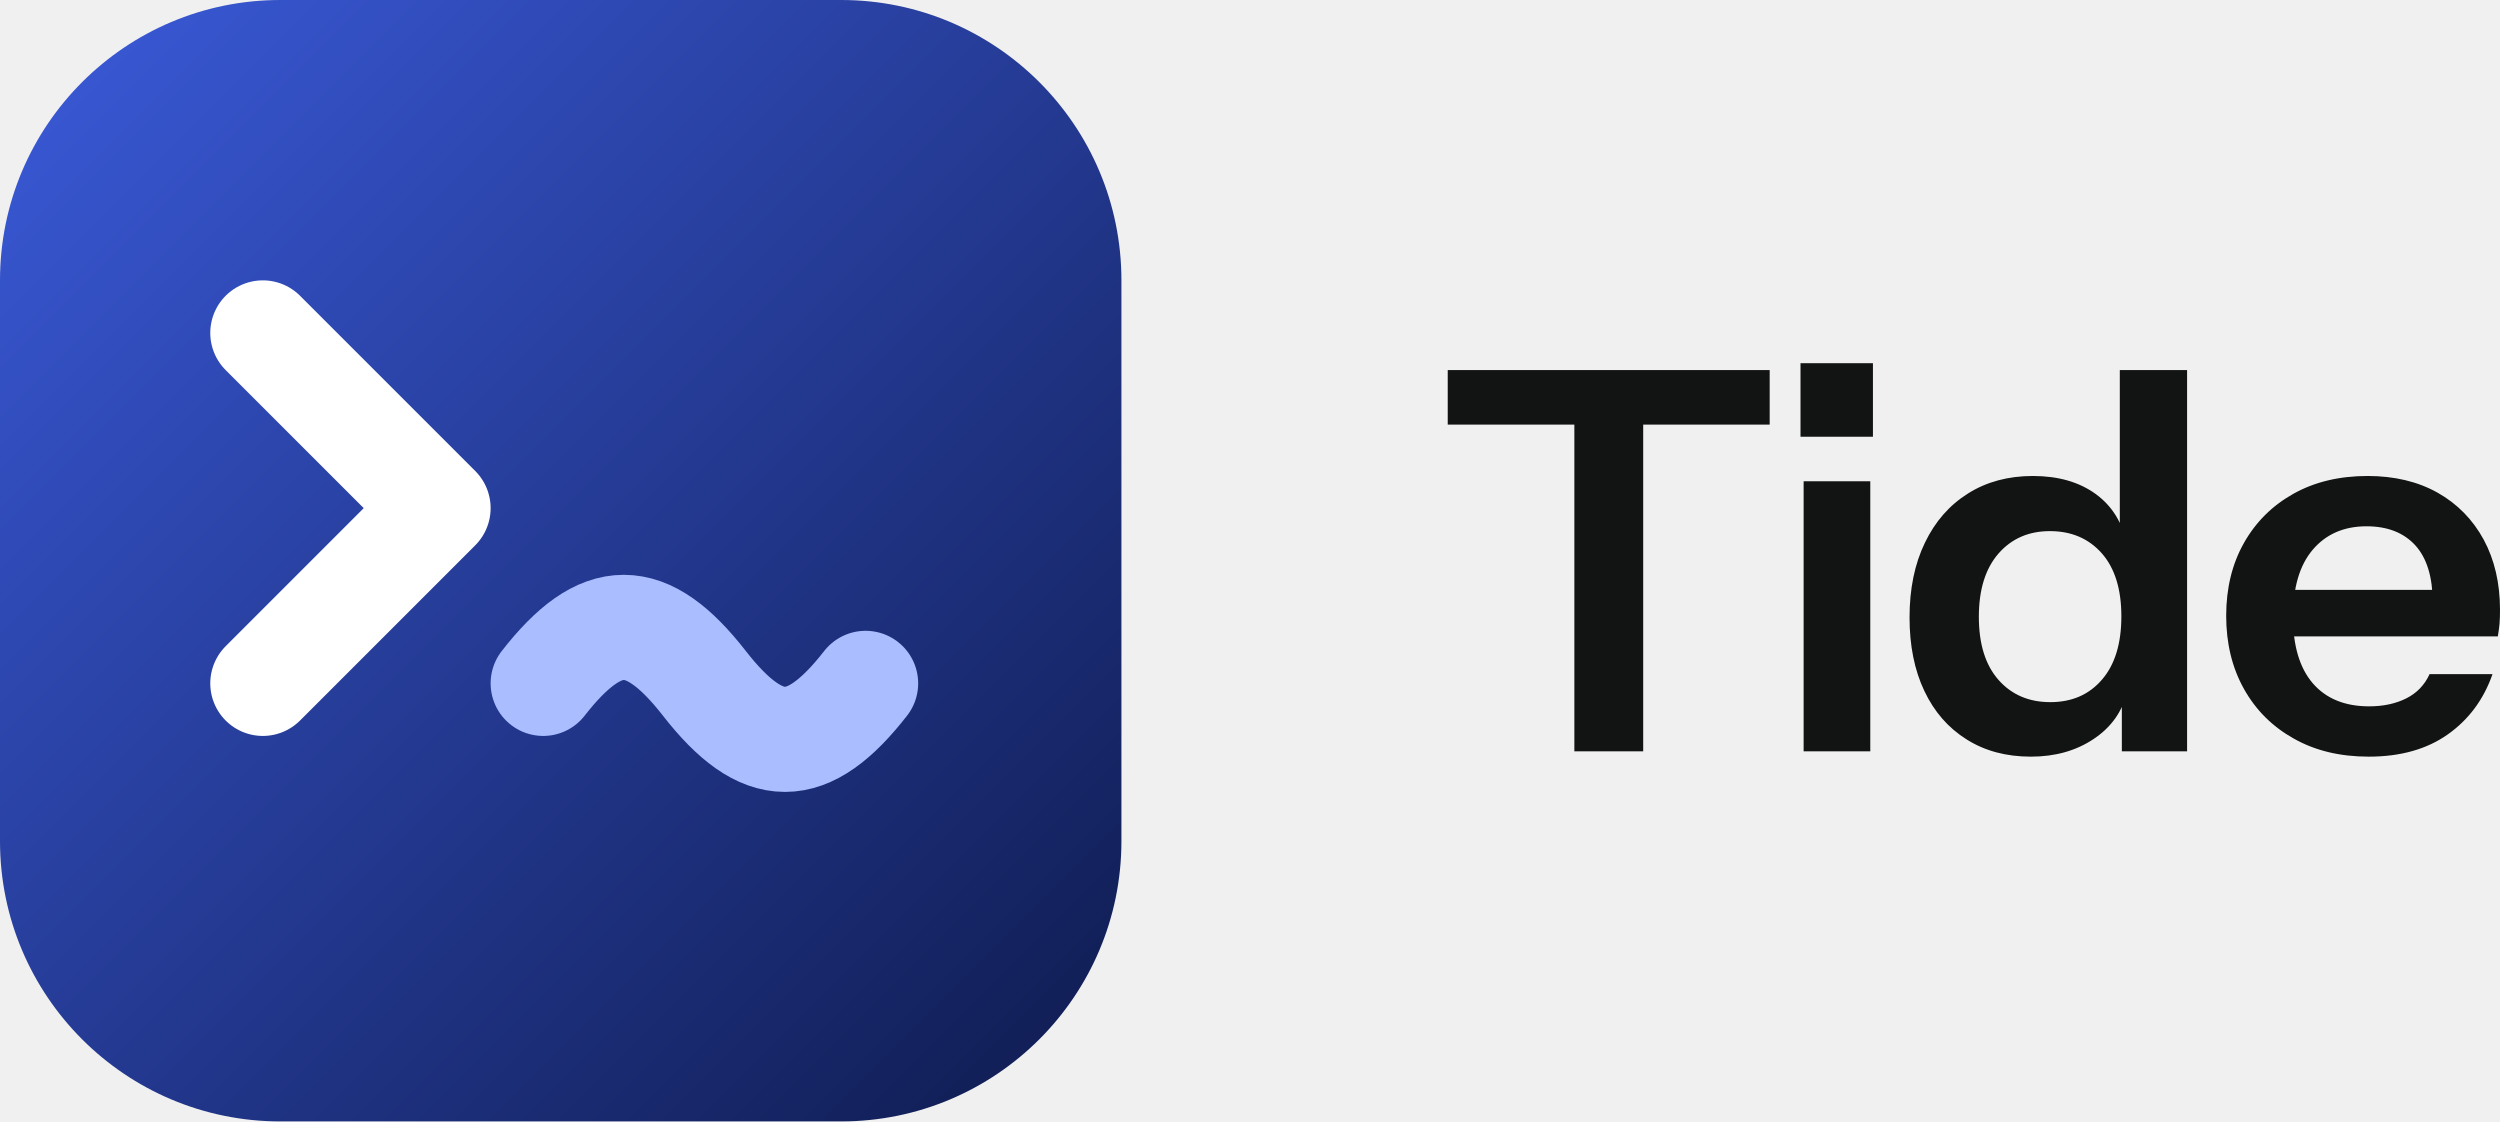
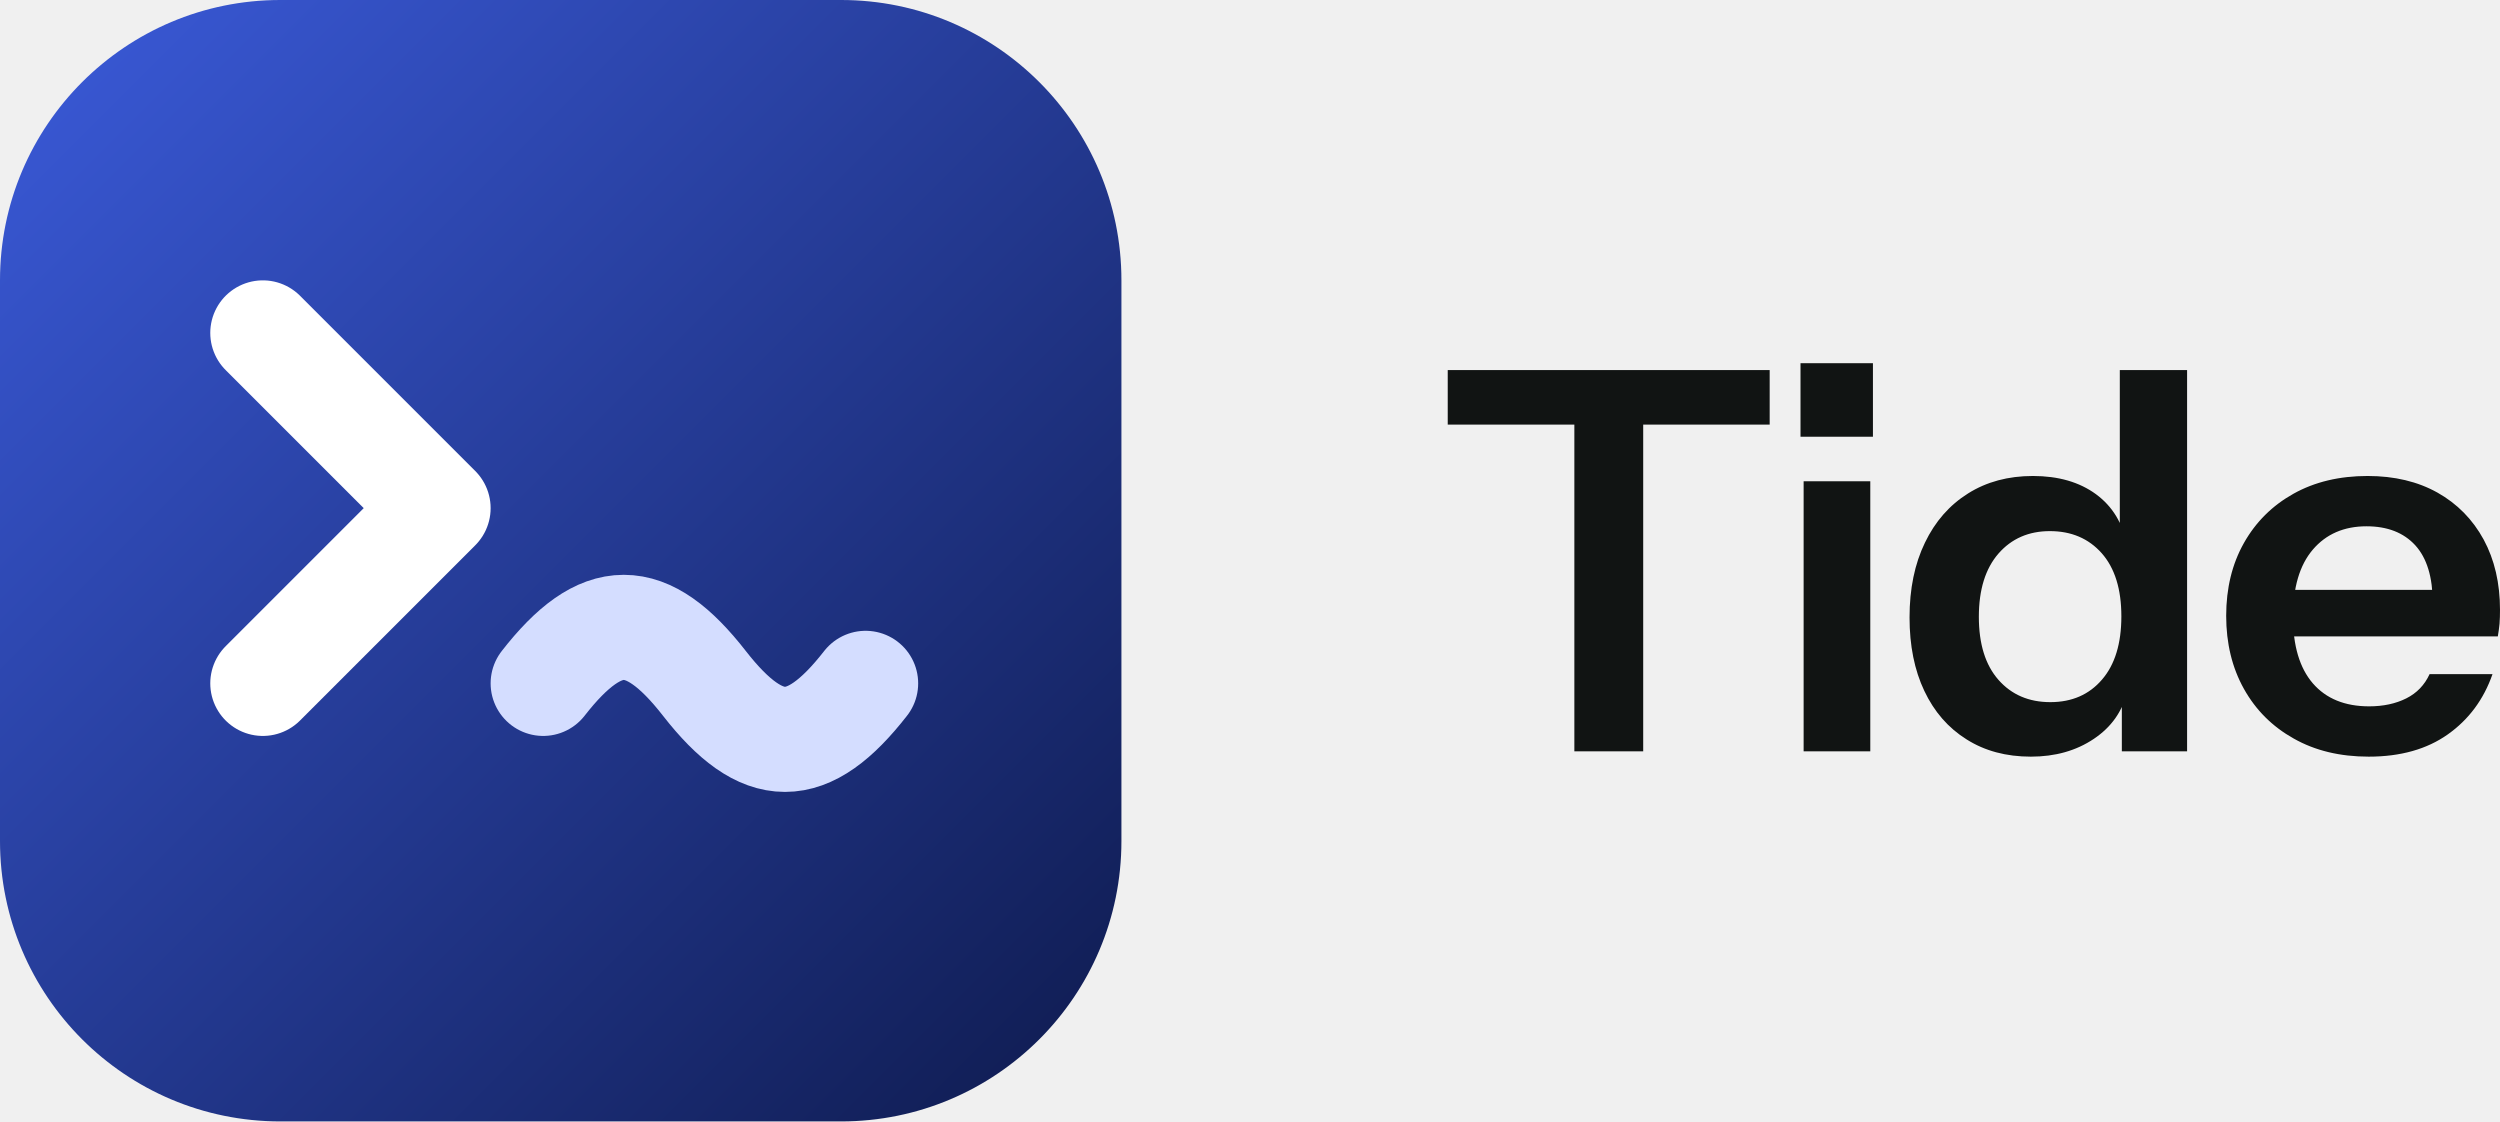
<svg xmlns="http://www.w3.org/2000/svg" viewBox="0 0 160.51 72" role="img" aria-label="Tide">
  <g transform="scale(2.25)">
    <defs>
      <linearGradient id="tide-tile" x1="0" y1="0" x2="1" y2="1">
        <stop offset="0" stop-color="#3b5bdb" />
        <stop offset="1" stop-color="#0e1a4d" />
      </linearGradient>
    </defs>
    <rect width="32" height="32" rx="8" fill="url(#tide-tile)" />
    <path d="M7.5 9.5L12.5 14.5L7.5 19.5" fill="none" stroke="#ffffff" stroke-width="3" stroke-linecap="round" stroke-linejoin="round" />
-     <path d="M15.5 19.5c1.66-2.13 2.94-2.13 4.6 0s2.94 2.13 4.6 0" fill="none" stroke="#a9bdff" stroke-width="3" stroke-linecap="round" />
+     <path d="M15.5 19.5c1.66-2.13 2.94-2.13 4.6 0s2.94 2.13 4.6 0" fill="none" stroke="#d4ddff" stroke-width="3" stroke-linecap="round" />
  </g>
  <path transform="translate(92 48.24)" fill="#111413" d="M9.08 0V-20.98H0.95V-24.48H21.62V-20.98H13.5V0ZM23.8 0V-17.34H28.08V0ZM23.6 -20.2V-24.92H28.25V-20.2ZM44.23 0V-3.91L44.57 -3.84Q44.13 -1.94 42.43 -0.8Q40.73 0.34 38.39 0.34Q36.01 0.34 34.26 -0.77Q32.5 -1.87 31.55 -3.88Q30.6 -5.88 30.6 -8.6Q30.6 -11.36 31.59 -13.4Q32.57 -15.44 34.36 -16.56Q36.14 -17.68 38.52 -17.68Q40.97 -17.68 42.57 -16.51Q44.17 -15.33 44.54 -13.26L44.1 -13.23V-24.48H48.42V0ZM39.64 -3.16Q41.72 -3.16 42.96 -4.61Q44.2 -6.05 44.2 -8.67Q44.2 -11.29 42.94 -12.72Q41.68 -14.14 39.61 -14.14Q37.57 -14.14 36.31 -12.7Q35.05 -11.25 35.05 -8.64Q35.05 -6.02 36.31 -4.59Q37.57 -3.16 39.64 -3.16ZM60.08 0.34Q57.32 0.34 55.27 -0.82Q53.21 -1.97 52.07 -4.01Q50.93 -6.05 50.93 -8.7Q50.93 -11.36 52.07 -13.38Q53.21 -15.4 55.25 -16.54Q57.29 -17.68 60.01 -17.68Q62.59 -17.68 64.5 -16.61Q66.4 -15.54 67.46 -13.6Q68.51 -11.66 68.51 -9.08Q68.51 -8.6 68.48 -8.19Q68.44 -7.79 68.37 -7.38H53.58V-10.37H65.08L64.19 -9.55Q64.19 -12 63.07 -13.23Q61.95 -14.45 59.94 -14.45Q57.77 -14.45 56.49 -12.95Q55.22 -11.46 55.22 -8.64Q55.22 -5.85 56.49 -4.37Q57.77 -2.89 60.11 -2.89Q61.47 -2.89 62.49 -3.4Q63.51 -3.91 63.99 -4.96H68.03Q67.18 -2.52 65.16 -1.09Q63.14 0.34 60.08 0.34Z" />
</svg>
